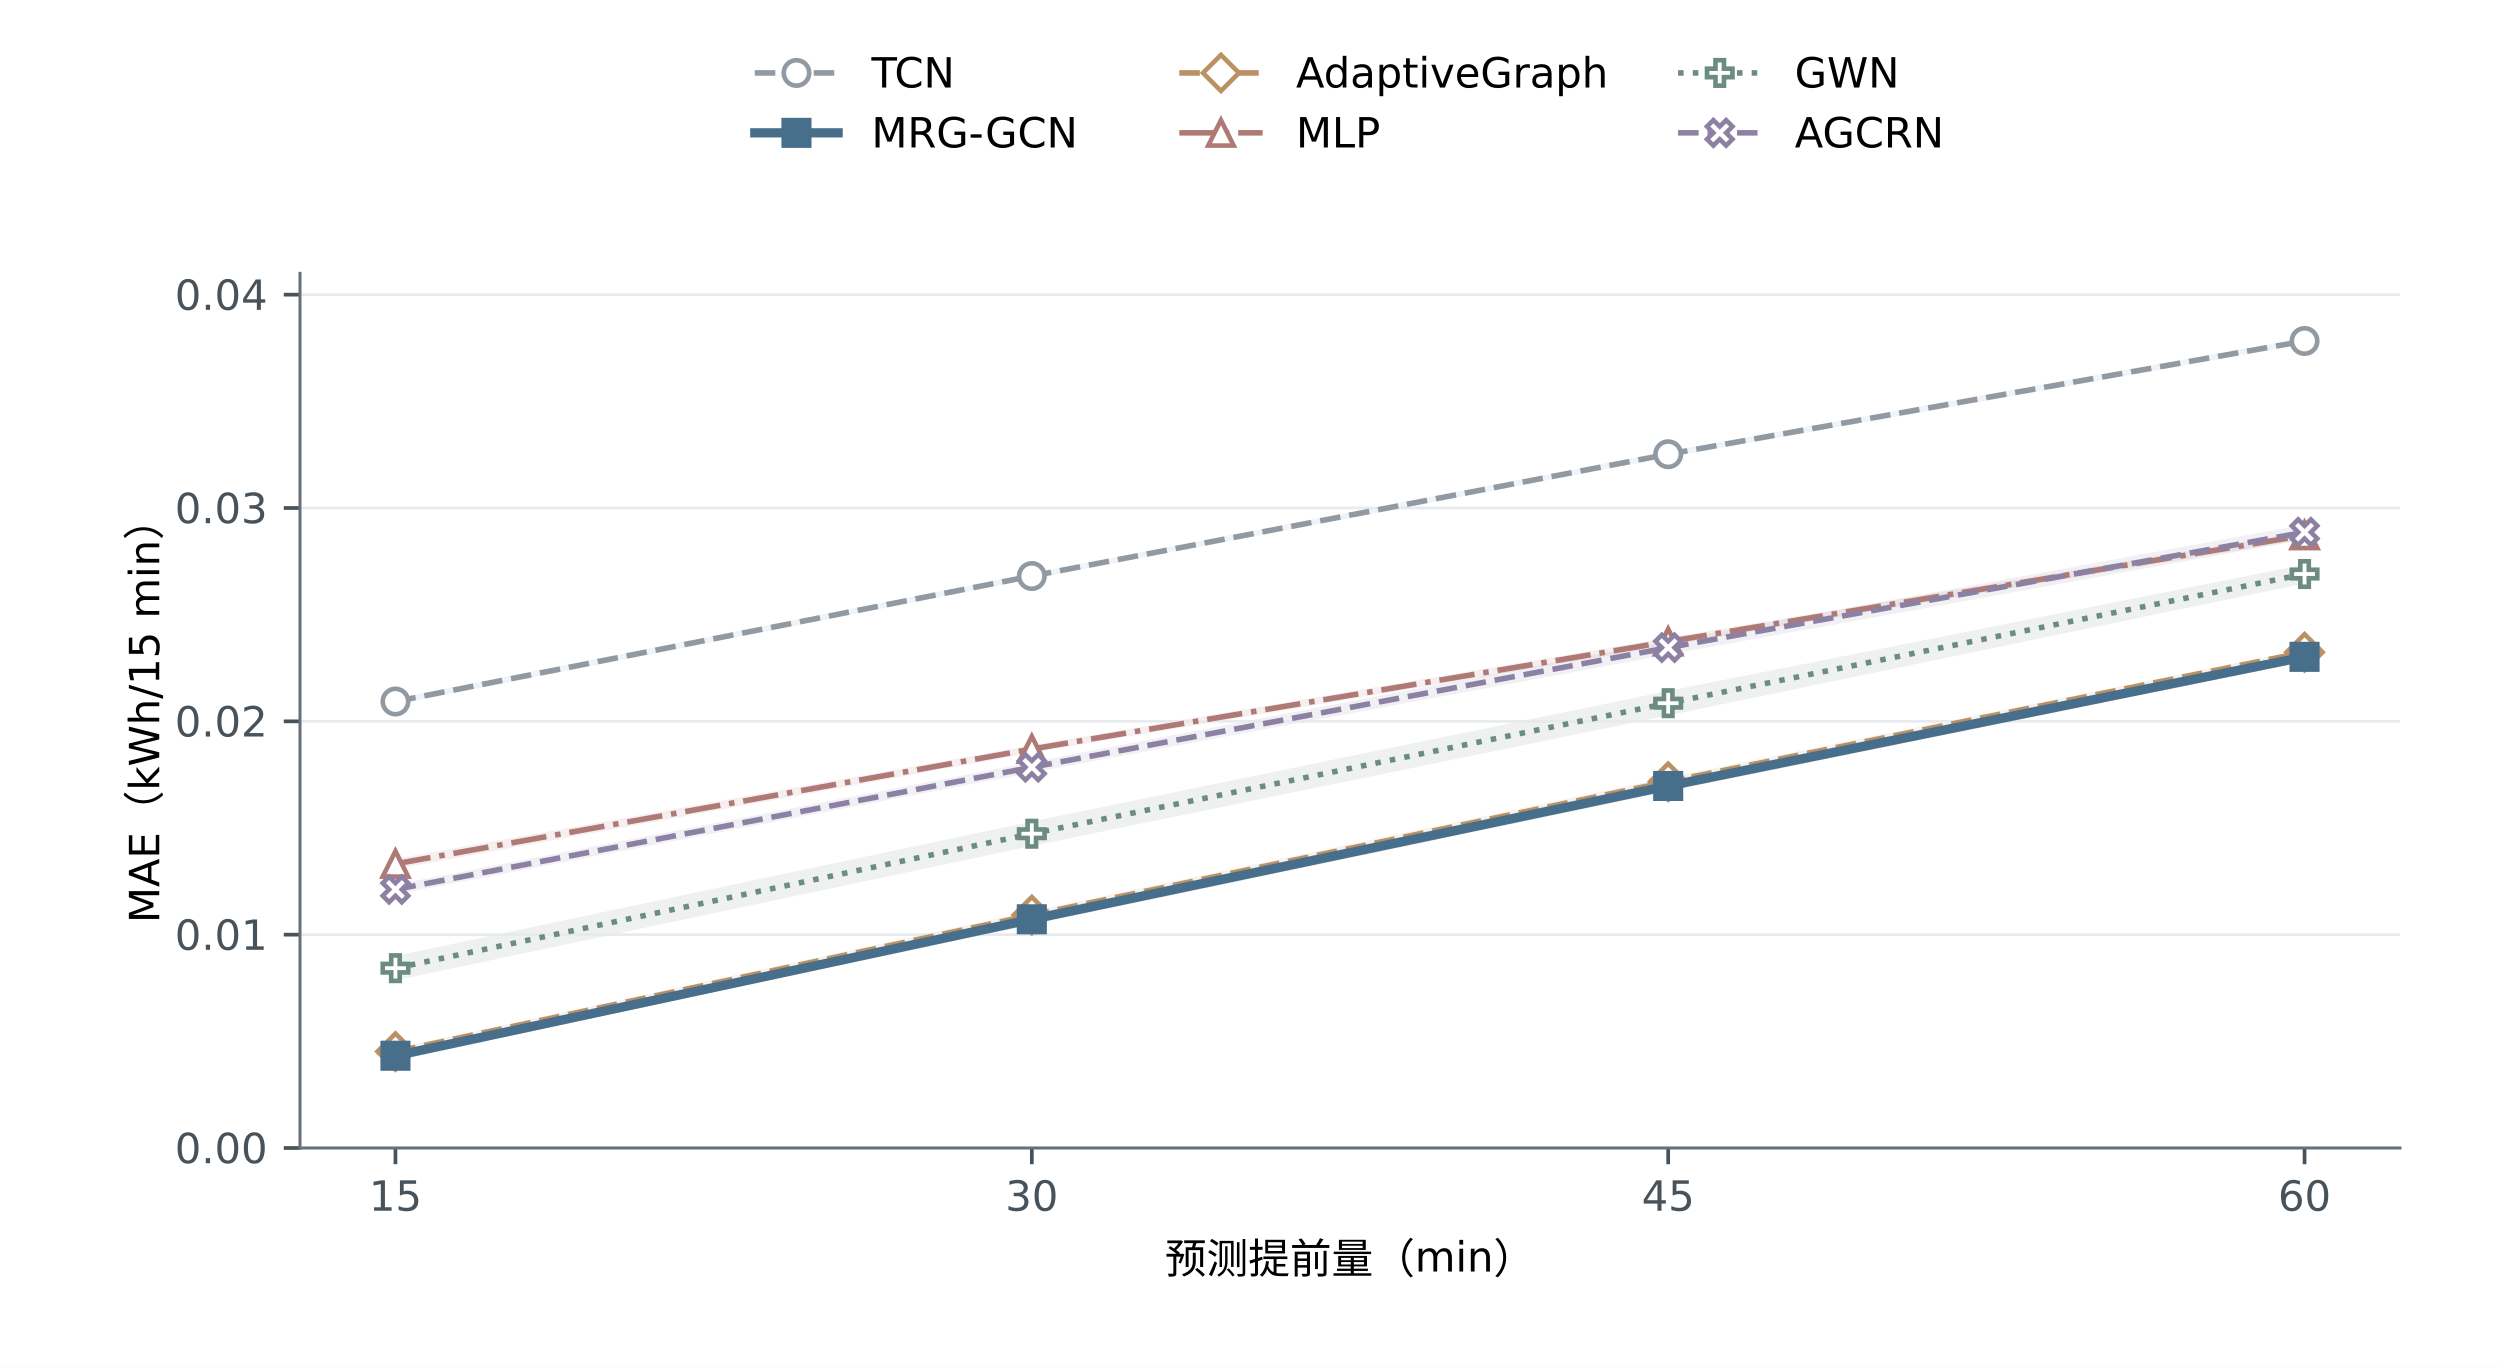
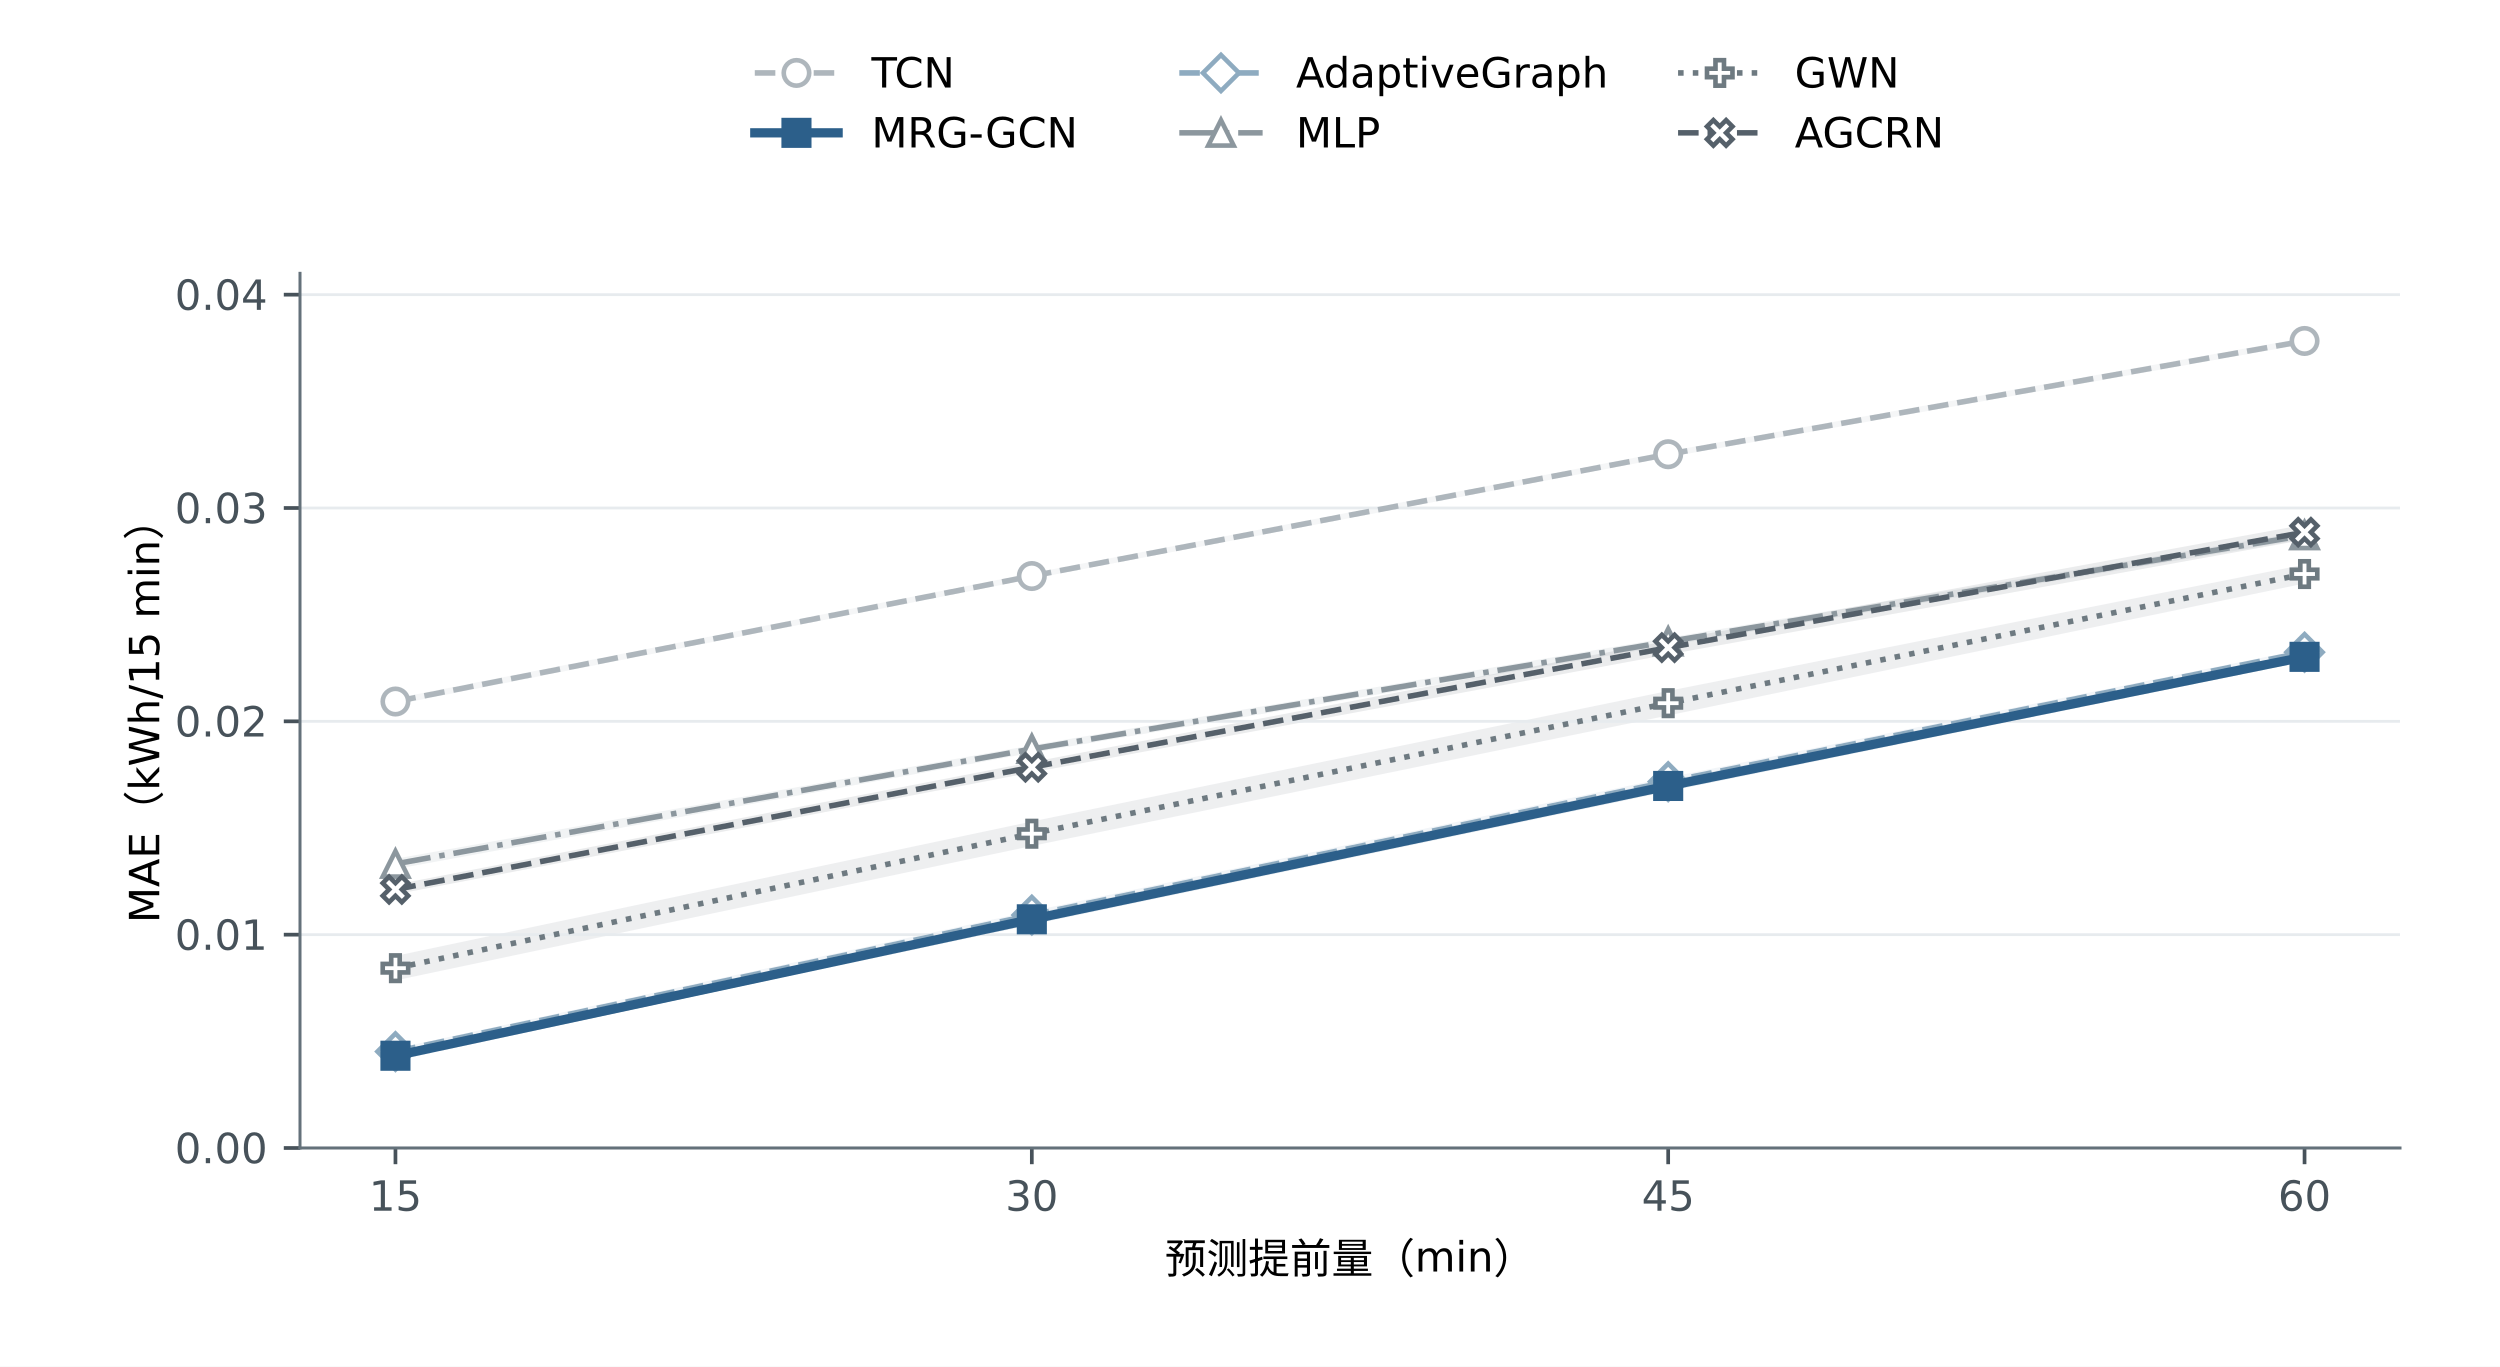
<svg xmlns="http://www.w3.org/2000/svg" xmlns:xlink="http://www.w3.org/1999/xlink" width="540pt" height="295.2pt" viewBox="0 0 540 295.2" version="1.1">
  <defs>
    <style type="text/css">*{stroke-linejoin: round; stroke-linecap: butt}</style>
  </defs>
  <g id="figure_1">
    <g id="patch_1">
      <path d="M 0 295.2 L 540 295.2 L 540 0 L 0 0 z " style="fill: #ffffff" />
    </g>
    <g id="axes_1">
      <g id="patch_2">
        <path d="M 64.8 247.968 L 518.4 247.968 L 518.4 59.04 L 64.8 59.04 z " style="fill: #ffffff" />
      </g>
      <g id="FillBetweenPolyCollection_1">
        <defs>
-           <path id="m16fa66a9a5" d="M 85.418 -144.354 L 85.418 -142.994 L 222.873 -170.163 L 360.327 -196.452 L 497.782 -220.892 L 497.782 -222.209 L 497.782 -222.209 L 360.327 -197.722 L 222.873 -171.391 L 85.418 -144.354 z " />
-         </defs>
-         <g clip-path="url(#p5ecf0761a9)">
-           <use xlink:href="#m16fa66a9a5" x="0" y="295.2" style="fill: #919aa2; fill-opacity: 0.12" />
+           <path id="m3c8030a463" d="M 85.418 -144.354 L 85.418 -142.994 L 222.873 -170.163 L 360.327 -196.452 L 497.782 -220.892 L 497.782 -222.209 L 497.782 -222.209 L 360.327 -197.722 L 222.873 -171.391 L 85.418 -144.354 z " />
+         </defs>
+         <g clip-path="url(#pb25428b51c)">
+           <use xlink:href="#m3c8030a463" x="0" y="295.2" style="fill: #aeb6bc; fill-opacity: 0.12" />
        </g>
      </g>
      <g id="FillBetweenPolyCollection_2">
        <defs>
-           <path id="mc14fbbb442" d="M 85.418 -68.038 L 85.418 -66.282 L 222.873 -95.491 L 360.327 -124.27 L 497.782 -152.3 L 497.782 -154.343 L 497.782 -154.343 L 360.327 -126.595 L 222.873 -97.77 L 85.418 -68.038 z " />
-         </defs>
-         <g clip-path="url(#p5ecf0761a9)">
-           <use xlink:href="#mc14fbbb442" x="0" y="295.2" style="fill: #476f8b; fill-opacity: 0.12" />
+           <path id="m618e91d75b" d="M 85.418 -68.038 L 85.418 -66.282 L 222.873 -95.491 L 360.327 -124.27 L 497.782 -152.3 L 497.782 -154.343 L 497.782 -154.343 L 360.327 -126.595 L 222.873 -97.77 L 85.418 -68.038 z " />
+         </defs>
+         <g clip-path="url(#pb25428b51c)">
+           <use xlink:href="#m618e91d75b" x="0" y="295.2" style="fill: #2c5f8a; fill-opacity: 0.12" />
        </g>
      </g>
      <g id="FillBetweenPolyCollection_3">
        <defs>
-           <path id="m5ca00c70b6" d="M 85.418 -68.728 L 85.418 -67.402 L 222.873 -96.687 L 360.327 -125.458 L 497.782 -153.655 L 497.782 -154.991 L 497.782 -154.991 L 360.327 -127.263 L 222.873 -98.414 L 85.418 -68.728 z " />
-         </defs>
-         <g clip-path="url(#p5ecf0761a9)">
-           <use xlink:href="#m5ca00c70b6" x="0" y="295.2" style="fill: #bb9164; fill-opacity: 0.12" />
+           <path id="m96948656f0" d="M 85.418 -68.728 L 85.418 -67.402 L 222.873 -96.687 L 360.327 -125.458 L 497.782 -153.655 L 497.782 -154.991 L 497.782 -154.991 L 360.327 -127.263 L 222.873 -98.414 L 85.418 -68.728 z " />
+         </defs>
+         <g clip-path="url(#pb25428b51c)">
+           <use xlink:href="#m96948656f0" x="0" y="295.2" style="fill: #8eabc0; fill-opacity: 0.12" />
        </g>
      </g>
      <g id="FillBetweenPolyCollection_4">
        <defs>
-           <path id="m378bb076cc" d="M 85.418 -109.718 L 85.418 -107.491 L 222.873 -132.605 L 360.327 -155.781 L 497.782 -178.733 L 497.782 -180.399 L 497.782 -180.399 L 360.327 -157.451 L 222.873 -134.217 L 85.418 -109.718 z " />
-         </defs>
-         <g clip-path="url(#p5ecf0761a9)">
-           <use xlink:href="#m378bb076cc" x="0" y="295.2" style="fill: #af7975; fill-opacity: 0.12" />
+           <path id="m657da5d7fb" d="M 85.418 -109.718 L 85.418 -107.491 L 222.873 -132.605 L 360.327 -155.781 L 497.782 -178.733 L 497.782 -180.399 L 497.782 -180.399 L 360.327 -157.451 L 222.873 -134.217 L 85.418 -109.718 z " />
+         </defs>
+         <g clip-path="url(#pb25428b51c)">
+           <use xlink:href="#m657da5d7fb" x="0" y="295.2" style="fill: #8c979e; fill-opacity: 0.12" />
        </g>
      </g>
      <g id="FillBetweenPolyCollection_5">
        <defs>
-           <path id="mb3afab729b" d="M 85.418 -88.719 L 85.418 -83.431 L 222.873 -112.473 L 360.327 -140.661 L 497.782 -169.169 L 497.782 -173.255 L 497.782 -173.255 L 360.327 -145.963 L 222.873 -117.761 L 85.418 -88.719 z " />
-         </defs>
-         <g clip-path="url(#p5ecf0761a9)">
-           <use xlink:href="#mb3afab729b" x="0" y="295.2" style="fill: #6c8c80; fill-opacity: 0.12" />
+           <path id="mde83cdb6a3" d="M 85.418 -88.719 L 85.418 -83.431 L 222.873 -112.473 L 360.327 -140.661 L 497.782 -169.169 L 497.782 -173.255 L 497.782 -173.255 L 360.327 -145.963 L 222.873 -117.761 L 85.418 -88.719 z " />
+         </defs>
+         <g clip-path="url(#pb25428b51c)">
+           <use xlink:href="#mde83cdb6a3" x="0" y="295.2" style="fill: #6e7a81; fill-opacity: 0.12" />
        </g>
      </g>
      <g id="FillBetweenPolyCollection_6">
        <defs>
-           <path id="m125021d452" d="M 85.418 -104.136 L 85.418 -102.02 L 222.873 -128.353 L 360.327 -153.832 L 497.782 -178.616 L 497.782 -181.874 L 497.782 -181.874 L 360.327 -156.798 L 222.873 -130.592 L 85.418 -104.136 z " />
-         </defs>
-         <g clip-path="url(#p5ecf0761a9)">
-           <use xlink:href="#m125021d452" x="0" y="295.2" style="fill: #8c80a3; fill-opacity: 0.12" />
+           <path id="m0db81b43e8" d="M 85.418 -104.136 L 85.418 -102.02 L 222.873 -128.353 L 360.327 -153.832 L 497.782 -178.616 L 497.782 -181.874 L 497.782 -181.874 L 360.327 -156.798 L 222.873 -130.592 L 85.418 -104.136 z " />
+         </defs>
+         <g clip-path="url(#pb25428b51c)">
+           <use xlink:href="#m0db81b43e8" x="0" y="295.2" style="fill: #55606a; fill-opacity: 0.12" />
        </g>
      </g>
      <g id="matplotlib.axis_1">
        <g id="xtick_1">
          <g id="line2d_1">
            <defs>
-               <path id="ma2175060da" d="M 0 0 L 0 3.5 " style="stroke: #47525a; stroke-width: 0.8" />
+               <path id="m23c755f772" d="M 0 0 L 0 3.5 " style="stroke: #47525a; stroke-width: 0.8" />
            </defs>
            <g>
-               <use xlink:href="#ma2175060da" x="85.418" y="247.968" style="fill: #47525a; stroke: #47525a; stroke-width: 0.8" />
+               <use xlink:href="#m23c755f772" x="85.418" y="247.968" style="fill: #47525a; stroke: #47525a; stroke-width: 0.8" />
            </g>
          </g>
          <g id="text_1">
            <text style="font-size: 9px; font-family: 'Arial Unicode MS', 'DejaVu Sans'; text-anchor: middle; fill: #47525a" x="85.418" y="261.52" transform="rotate(-0 85.41818 261.5202)">15</text>
          </g>
        </g>
        <g id="xtick_2">
          <g id="line2d_2">
            <g>
-               <use xlink:href="#ma2175060da" x="222.873" y="247.968" style="fill: #47525a; stroke: #47525a; stroke-width: 0.8" />
+               <use xlink:href="#m23c755f772" x="222.873" y="247.968" style="fill: #47525a; stroke: #47525a; stroke-width: 0.8" />
            </g>
          </g>
          <g id="text_2">
            <text style="font-size: 9px; font-family: 'Arial Unicode MS', 'DejaVu Sans'; text-anchor: middle; fill: #47525a" x="222.873" y="261.52" transform="rotate(-0 222.8727 261.5202)">30</text>
          </g>
        </g>
        <g id="xtick_3">
          <g id="line2d_3">
            <g>
-               <use xlink:href="#ma2175060da" x="360.327" y="247.968" style="fill: #47525a; stroke: #47525a; stroke-width: 0.8" />
+               <use xlink:href="#m23c755f772" x="360.327" y="247.968" style="fill: #47525a; stroke: #47525a; stroke-width: 0.8" />
            </g>
          </g>
          <g id="text_3">
            <text style="font-size: 9px; font-family: 'Arial Unicode MS', 'DejaVu Sans'; text-anchor: middle; fill: #47525a" x="360.327" y="261.52" transform="rotate(-0 360.3273 261.5202)">45</text>
          </g>
        </g>
        <g id="xtick_4">
          <g id="line2d_4">
            <g>
-               <use xlink:href="#ma2175060da" x="497.782" y="247.968" style="fill: #47525a; stroke: #47525a; stroke-width: 0.8" />
+               <use xlink:href="#m23c755f772" x="497.782" y="247.968" style="fill: #47525a; stroke: #47525a; stroke-width: 0.8" />
            </g>
          </g>
          <g id="text_4">
            <text style="font-size: 9px; font-family: 'Arial Unicode MS', 'DejaVu Sans'; text-anchor: middle; fill: #47525a" x="497.782" y="261.52" transform="rotate(-0 497.7818 261.5202)">60</text>
          </g>
        </g>
        <g id="text_5">
          <text style="font-size: 9px; font-family: 'Arial Unicode MS', 'DejaVu Sans'; text-anchor: middle" x="291.6" y="275.061" transform="rotate(-0 291.6 275.0613)">预测提前量（min）</text>
        </g>
      </g>
      <g id="matplotlib.axis_2">
        <g id="ytick_1">
          <g id="line2d_5">
-             <path d="M 64.8 247.968 L 518.4 247.968 " clip-path="url(#p5ecf0761a9)" style="fill: none; stroke: #e7ebee; stroke-width: 0.6; stroke-linecap: square" />
+             <path d="M 64.8 247.968 L 518.4 247.968 " clip-path="url(#pb25428b51c)" style="fill: none; stroke: #e7ebee; stroke-width: 0.6; stroke-linecap: square" />
          </g>
          <g id="line2d_6">
            <defs>
-               <path id="m7bb12292f3" d="M 0 0 L -3.5 0 " style="stroke: #47525a; stroke-width: 0.8" />
+               <path id="m57b5b8bb2e" d="M 0 0 L -3.5 0 " style="stroke: #47525a; stroke-width: 0.8" />
            </defs>
            <g>
-               <use xlink:href="#m7bb12292f3" x="64.8" y="247.968" style="fill: #47525a; stroke: #47525a; stroke-width: 0.8" />
+               <use xlink:href="#m57b5b8bb2e" x="64.8" y="247.968" style="fill: #47525a; stroke: #47525a; stroke-width: 0.8" />
            </g>
          </g>
          <g id="text_6">
            <text style="font-size: 9px; font-family: 'Arial Unicode MS', 'DejaVu Sans'; text-anchor: end; fill: #47525a" x="57.8" y="251.244" transform="rotate(-0 57.8 251.2441)">0.00</text>
          </g>
        </g>
        <g id="ytick_2">
          <g id="line2d_7">
-             <path d="M 64.8 201.888 L 518.4 201.888 " clip-path="url(#p5ecf0761a9)" style="fill: none; stroke: #e7ebee; stroke-width: 0.6; stroke-linecap: square" />
+             <path d="M 64.8 201.888 L 518.4 201.888 " clip-path="url(#pb25428b51c)" style="fill: none; stroke: #e7ebee; stroke-width: 0.6; stroke-linecap: square" />
          </g>
          <g id="line2d_8">
            <g>
-               <use xlink:href="#m7bb12292f3" x="64.8" y="201.888" style="fill: #47525a; stroke: #47525a; stroke-width: 0.8" />
+               <use xlink:href="#m57b5b8bb2e" x="64.8" y="201.888" style="fill: #47525a; stroke: #47525a; stroke-width: 0.8" />
            </g>
          </g>
          <g id="text_7">
            <text style="font-size: 9px; font-family: 'Arial Unicode MS', 'DejaVu Sans'; text-anchor: end; fill: #47525a" x="57.8" y="205.164" transform="rotate(-0 57.8 205.1641)">0.01</text>
          </g>
        </g>
        <g id="ytick_3">
          <g id="line2d_9">
-             <path d="M 64.8 155.808 L 518.4 155.808 " clip-path="url(#p5ecf0761a9)" style="fill: none; stroke: #e7ebee; stroke-width: 0.6; stroke-linecap: square" />
+             <path d="M 64.8 155.808 L 518.4 155.808 " clip-path="url(#pb25428b51c)" style="fill: none; stroke: #e7ebee; stroke-width: 0.6; stroke-linecap: square" />
          </g>
          <g id="line2d_10">
            <g>
-               <use xlink:href="#m7bb12292f3" x="64.8" y="155.808" style="fill: #47525a; stroke: #47525a; stroke-width: 0.8" />
+               <use xlink:href="#m57b5b8bb2e" x="64.8" y="155.808" style="fill: #47525a; stroke: #47525a; stroke-width: 0.8" />
            </g>
          </g>
          <g id="text_8">
            <text style="font-size: 9px; font-family: 'Arial Unicode MS', 'DejaVu Sans'; text-anchor: end; fill: #47525a" x="57.8" y="159.084" transform="rotate(-0 57.8 159.0841)">0.02</text>
          </g>
        </g>
        <g id="ytick_4">
          <g id="line2d_11">
-             <path d="M 64.8 109.728 L 518.4 109.728 " clip-path="url(#p5ecf0761a9)" style="fill: none; stroke: #e7ebee; stroke-width: 0.6; stroke-linecap: square" />
+             <path d="M 64.8 109.728 L 518.4 109.728 " clip-path="url(#pb25428b51c)" style="fill: none; stroke: #e7ebee; stroke-width: 0.6; stroke-linecap: square" />
          </g>
          <g id="line2d_12">
            <g>
-               <use xlink:href="#m7bb12292f3" x="64.8" y="109.728" style="fill: #47525a; stroke: #47525a; stroke-width: 0.8" />
+               <use xlink:href="#m57b5b8bb2e" x="64.8" y="109.728" style="fill: #47525a; stroke: #47525a; stroke-width: 0.8" />
            </g>
          </g>
          <g id="text_9">
            <text style="font-size: 9px; font-family: 'Arial Unicode MS', 'DejaVu Sans'; text-anchor: end; fill: #47525a" x="57.8" y="113.004" transform="rotate(-0 57.8 113.0041)">0.03</text>
          </g>
        </g>
        <g id="ytick_5">
          <g id="line2d_13">
-             <path d="M 64.8 63.648 L 518.4 63.648 " clip-path="url(#p5ecf0761a9)" style="fill: none; stroke: #e7ebee; stroke-width: 0.6; stroke-linecap: square" />
+             <path d="M 64.8 63.648 L 518.4 63.648 " clip-path="url(#pb25428b51c)" style="fill: none; stroke: #e7ebee; stroke-width: 0.6; stroke-linecap: square" />
          </g>
          <g id="line2d_14">
            <g>
-               <use xlink:href="#m7bb12292f3" x="64.8" y="63.648" style="fill: #47525a; stroke: #47525a; stroke-width: 0.8" />
+               <use xlink:href="#m57b5b8bb2e" x="64.8" y="63.648" style="fill: #47525a; stroke: #47525a; stroke-width: 0.8" />
            </g>
          </g>
          <g id="text_10">
            <text style="font-size: 9px; font-family: 'Arial Unicode MS', 'DejaVu Sans'; text-anchor: end; fill: #47525a" x="57.8" y="66.924" transform="rotate(-0 57.8 66.92412)">0.04</text>
          </g>
        </g>
        <g id="text_11">
          <text style="font-size: 9px; font-family: 'Arial Unicode MS', 'DejaVu Sans'; text-anchor: middle" x="34.395" y="153.504" transform="rotate(-90 34.39516 153.504)">MAE（kWh/15 min）</text>
        </g>
      </g>
      <g id="patch_3">
        <path d="M 64.8 247.968 L 64.8 59.04 " style="fill: none; stroke: #64717a; stroke-width: 0.65; stroke-linejoin: miter; stroke-linecap: square" />
      </g>
      <g id="patch_4">
        <path d="M 64.8 247.968 L 518.4 247.968 " style="fill: none; stroke: #64717a; stroke-width: 0.65; stroke-linejoin: miter; stroke-linecap: square" />
      </g>
      <g id="line2d_15">
-         <path d="M 85.418 151.526 L 222.873 124.423 L 360.327 98.113 L 497.782 73.65 " clip-path="url(#p5ecf0761a9)" style="fill: none; stroke-dasharray: 4.44,1.92; stroke-dashoffset: 0; stroke: #919aa2; stroke-width: 1.2" />
-         <defs>
-           <path id="mbea83a5e8a" d="M 0 2.75 C 0.729 2.75 1.429 2.46 1.945 1.945 C 2.46 1.429 2.75 0.729 2.75 0 C 2.75 -0.729 2.46 -1.429 1.945 -1.945 C 1.429 -2.46 0.729 -2.75 0 -2.75 C -0.729 -2.75 -1.429 -2.46 -1.945 -1.945 C -2.46 -1.429 -2.75 -0.729 -2.75 0 C -2.75 0.729 -2.46 1.429 -1.945 1.945 C -1.429 2.46 -0.729 2.75 0 2.75 z " style="stroke: #919aa2" />
-         </defs>
-         <g clip-path="url(#p5ecf0761a9)">
-           <use xlink:href="#mbea83a5e8a" x="85.418" y="151.526" style="fill: #ffffff; stroke: #919aa2" />
-           <use xlink:href="#mbea83a5e8a" x="222.873" y="124.423" style="fill: #ffffff; stroke: #919aa2" />
-           <use xlink:href="#mbea83a5e8a" x="360.327" y="98.113" style="fill: #ffffff; stroke: #919aa2" />
-           <use xlink:href="#mbea83a5e8a" x="497.782" y="73.65" style="fill: #ffffff; stroke: #919aa2" />
+         <path d="M 85.418 151.526 L 222.873 124.423 L 360.327 98.113 L 497.782 73.65 " clip-path="url(#pb25428b51c)" style="fill: none; stroke-dasharray: 4.44,1.92; stroke-dashoffset: 0; stroke: #aeb6bc; stroke-width: 1.2" />
+         <defs>
+           <path id="meae72be75f" d="M 0 2.75 C 0.729 2.75 1.429 2.46 1.945 1.945 C 2.46 1.429 2.75 0.729 2.75 0 C 2.75 -0.729 2.46 -1.429 1.945 -1.945 C 1.429 -2.46 0.729 -2.75 0 -2.75 C -0.729 -2.75 -1.429 -2.46 -1.945 -1.945 C -2.46 -1.429 -2.75 -0.729 -2.75 0 C -2.75 0.729 -2.46 1.429 -1.945 1.945 C -1.429 2.46 -0.729 2.75 0 2.75 z " style="stroke: #aeb6bc" />
+         </defs>
+         <g clip-path="url(#pb25428b51c)">
+           <use xlink:href="#meae72be75f" x="85.418" y="151.526" style="fill: #ffffff; stroke: #aeb6bc" />
+           <use xlink:href="#meae72be75f" x="222.873" y="124.423" style="fill: #ffffff; stroke: #aeb6bc" />
+           <use xlink:href="#meae72be75f" x="360.327" y="98.113" style="fill: #ffffff; stroke: #aeb6bc" />
+           <use xlink:href="#meae72be75f" x="497.782" y="73.65" style="fill: #ffffff; stroke: #aeb6bc" />
        </g>
      </g>
      <g id="line2d_16">
-         <path d="M 85.418 227.135 L 222.873 197.649 L 360.327 168.84 L 497.782 140.877 " clip-path="url(#p5ecf0761a9)" style="fill: none; stroke-dasharray: 4.44,1.92; stroke-dashoffset: 0; stroke: #bb9164; stroke-width: 1.2" />
-         <defs>
-           <path id="m1a836f2d69" d="M -0 3.889 L 3.889 0 L 0 -3.889 L -3.889 -0 z " style="stroke: #bb9164; stroke-linejoin: miter" />
-         </defs>
-         <g clip-path="url(#p5ecf0761a9)">
-           <use xlink:href="#m1a836f2d69" x="85.418" y="227.135" style="fill: #ffffff; stroke: #bb9164; stroke-linejoin: miter" />
-           <use xlink:href="#m1a836f2d69" x="222.873" y="197.649" style="fill: #ffffff; stroke: #bb9164; stroke-linejoin: miter" />
-           <use xlink:href="#m1a836f2d69" x="360.327" y="168.84" style="fill: #ffffff; stroke: #bb9164; stroke-linejoin: miter" />
-           <use xlink:href="#m1a836f2d69" x="497.782" y="140.877" style="fill: #ffffff; stroke: #bb9164; stroke-linejoin: miter" />
+         <path d="M 85.418 227.135 L 222.873 197.649 L 360.327 168.84 L 497.782 140.877 " clip-path="url(#pb25428b51c)" style="fill: none; stroke-dasharray: 4.44,1.92; stroke-dashoffset: 0; stroke: #8eabc0; stroke-width: 1.2" />
+         <defs>
+           <path id="md860d1c730" d="M -0 3.889 L 3.889 0 L 0 -3.889 L -3.889 -0 z " style="stroke: #8eabc0; stroke-linejoin: miter" />
+         </defs>
+         <g clip-path="url(#pb25428b51c)">
+           <use xlink:href="#md860d1c730" x="85.418" y="227.135" style="fill: #ffffff; stroke: #8eabc0; stroke-linejoin: miter" />
+           <use xlink:href="#md860d1c730" x="222.873" y="197.649" style="fill: #ffffff; stroke: #8eabc0; stroke-linejoin: miter" />
+           <use xlink:href="#md860d1c730" x="360.327" y="168.84" style="fill: #ffffff; stroke: #8eabc0; stroke-linejoin: miter" />
+           <use xlink:href="#md860d1c730" x="497.782" y="140.877" style="fill: #ffffff; stroke: #8eabc0; stroke-linejoin: miter" />
        </g>
      </g>
      <g id="line2d_17">
-         <path d="M 85.418 186.595 L 222.873 161.789 L 360.327 138.584 L 497.782 115.634 " clip-path="url(#p5ecf0761a9)" style="fill: none; stroke-dasharray: 7.68,1.92,1.2,1.92; stroke-dashoffset: 0; stroke: #af7975; stroke-width: 1.2" />
-         <defs>
-           <path id="m5790de2a54" d="M 0 -2.75 L -2.75 2.75 L 2.75 2.75 z " style="stroke: #af7975; stroke-linejoin: miter" />
-         </defs>
-         <g clip-path="url(#p5ecf0761a9)">
-           <use xlink:href="#m5790de2a54" x="85.418" y="186.595" style="fill: #ffffff; stroke: #af7975; stroke-linejoin: miter" />
-           <use xlink:href="#m5790de2a54" x="222.873" y="161.789" style="fill: #ffffff; stroke: #af7975; stroke-linejoin: miter" />
-           <use xlink:href="#m5790de2a54" x="360.327" y="138.584" style="fill: #ffffff; stroke: #af7975; stroke-linejoin: miter" />
-           <use xlink:href="#m5790de2a54" x="497.782" y="115.634" style="fill: #ffffff; stroke: #af7975; stroke-linejoin: miter" />
+         <path d="M 85.418 186.595 L 222.873 161.789 L 360.327 138.584 L 497.782 115.634 " clip-path="url(#pb25428b51c)" style="fill: none; stroke-dasharray: 7.68,1.92,1.2,1.92; stroke-dashoffset: 0; stroke: #8c979e; stroke-width: 1.2" />
+         <defs>
+           <path id="m3225db94c9" d="M 0 -2.75 L -2.75 2.75 L 2.75 2.75 z " style="stroke: #8c979e; stroke-linejoin: miter" />
+         </defs>
+         <g clip-path="url(#pb25428b51c)">
+           <use xlink:href="#m3225db94c9" x="85.418" y="186.595" style="fill: #ffffff; stroke: #8c979e; stroke-linejoin: miter" />
+           <use xlink:href="#m3225db94c9" x="222.873" y="161.789" style="fill: #ffffff; stroke: #8c979e; stroke-linejoin: miter" />
+           <use xlink:href="#m3225db94c9" x="360.327" y="138.584" style="fill: #ffffff; stroke: #8c979e; stroke-linejoin: miter" />
+           <use xlink:href="#m3225db94c9" x="497.782" y="115.634" style="fill: #ffffff; stroke: #8c979e; stroke-linejoin: miter" />
        </g>
      </g>
      <g id="line2d_18">
-         <path d="M 85.418 209.125 L 222.873 180.083 L 360.327 151.888 L 497.782 123.988 " clip-path="url(#p5ecf0761a9)" style="fill: none; stroke-dasharray: 1.2,1.98; stroke-dashoffset: 0; stroke: #6c8c80; stroke-width: 1.2" />
-         <defs>
-           <path id="m12f71de7eb" d="M -0.917 2.75 L 0.917 2.75 L 0.917 0.917 L 2.75 0.917 L 2.75 -0.917 L 0.917 -0.917 L 0.917 -2.75 L -0.917 -2.75 L -0.917 -0.917 L -2.75 -0.917 L -2.75 0.917 L -0.917 0.917 z " style="stroke: #6c8c80; stroke-linejoin: miter" />
-         </defs>
-         <g clip-path="url(#p5ecf0761a9)">
-           <use xlink:href="#m12f71de7eb" x="85.418" y="209.125" style="fill: #ffffff; stroke: #6c8c80; stroke-linejoin: miter" />
-           <use xlink:href="#m12f71de7eb" x="222.873" y="180.083" style="fill: #ffffff; stroke: #6c8c80; stroke-linejoin: miter" />
-           <use xlink:href="#m12f71de7eb" x="360.327" y="151.888" style="fill: #ffffff; stroke: #6c8c80; stroke-linejoin: miter" />
-           <use xlink:href="#m12f71de7eb" x="497.782" y="123.988" style="fill: #ffffff; stroke: #6c8c80; stroke-linejoin: miter" />
+         <path d="M 85.418 209.125 L 222.873 180.083 L 360.327 151.888 L 497.782 123.988 " clip-path="url(#pb25428b51c)" style="fill: none; stroke-dasharray: 1.2,1.98; stroke-dashoffset: 0; stroke: #6e7a81; stroke-width: 1.2" />
+         <defs>
+           <path id="m33d51c9a8c" d="M -0.917 2.75 L 0.917 2.75 L 0.917 0.917 L 2.75 0.917 L 2.75 -0.917 L 0.917 -0.917 L 0.917 -2.75 L -0.917 -2.75 L -0.917 -0.917 L -2.75 -0.917 L -2.75 0.917 L -0.917 0.917 z " style="stroke: #6e7a81; stroke-linejoin: miter" />
+         </defs>
+         <g clip-path="url(#pb25428b51c)">
+           <use xlink:href="#m33d51c9a8c" x="85.418" y="209.125" style="fill: #ffffff; stroke: #6e7a81; stroke-linejoin: miter" />
+           <use xlink:href="#m33d51c9a8c" x="222.873" y="180.083" style="fill: #ffffff; stroke: #6e7a81; stroke-linejoin: miter" />
+           <use xlink:href="#m33d51c9a8c" x="360.327" y="151.888" style="fill: #ffffff; stroke: #6e7a81; stroke-linejoin: miter" />
+           <use xlink:href="#m33d51c9a8c" x="497.782" y="123.988" style="fill: #ffffff; stroke: #6e7a81; stroke-linejoin: miter" />
        </g>
      </g>
      <g id="line2d_19">
-         <path d="M 85.418 192.122 L 222.873 165.727 L 360.327 139.885 L 497.782 114.955 " clip-path="url(#p5ecf0761a9)" style="fill: none; stroke-dasharray: 4.44,1.92; stroke-dashoffset: 0; stroke: #8c80a3; stroke-width: 1.2" />
-         <defs>
-           <path id="mc13dfbeef5" d="M -1.375 2.75 L 0 1.375 L 1.375 2.75 L 2.75 1.375 L 1.375 0 L 2.75 -1.375 L 1.375 -2.75 L 0 -1.375 L -1.375 -2.75 L -2.75 -1.375 L -1.375 0 L -2.75 1.375 z " style="stroke: #8c80a3; stroke-linejoin: miter" />
-         </defs>
-         <g clip-path="url(#p5ecf0761a9)">
-           <use xlink:href="#mc13dfbeef5" x="85.418" y="192.122" style="fill: #ffffff; stroke: #8c80a3; stroke-linejoin: miter" />
-           <use xlink:href="#mc13dfbeef5" x="222.873" y="165.727" style="fill: #ffffff; stroke: #8c80a3; stroke-linejoin: miter" />
-           <use xlink:href="#mc13dfbeef5" x="360.327" y="139.885" style="fill: #ffffff; stroke: #8c80a3; stroke-linejoin: miter" />
-           <use xlink:href="#mc13dfbeef5" x="497.782" y="114.955" style="fill: #ffffff; stroke: #8c80a3; stroke-linejoin: miter" />
+         <path d="M 85.418 192.122 L 222.873 165.727 L 360.327 139.885 L 497.782 114.955 " clip-path="url(#pb25428b51c)" style="fill: none; stroke-dasharray: 4.44,1.92; stroke-dashoffset: 0; stroke: #55606a; stroke-width: 1.2" />
+         <defs>
+           <path id="mdf4cf1261a" d="M -1.375 2.75 L 0 1.375 L 1.375 2.75 L 2.75 1.375 L 1.375 0 L 2.75 -1.375 L 1.375 -2.75 L 0 -1.375 L -1.375 -2.75 L -2.75 -1.375 L -1.375 0 L -2.75 1.375 z " style="stroke: #55606a; stroke-linejoin: miter" />
+         </defs>
+         <g clip-path="url(#pb25428b51c)">
+           <use xlink:href="#mdf4cf1261a" x="85.418" y="192.122" style="fill: #ffffff; stroke: #55606a; stroke-linejoin: miter" />
+           <use xlink:href="#mdf4cf1261a" x="222.873" y="165.727" style="fill: #ffffff; stroke: #55606a; stroke-linejoin: miter" />
+           <use xlink:href="#mdf4cf1261a" x="360.327" y="139.885" style="fill: #ffffff; stroke: #55606a; stroke-linejoin: miter" />
+           <use xlink:href="#mdf4cf1261a" x="497.782" y="114.955" style="fill: #ffffff; stroke: #55606a; stroke-linejoin: miter" />
        </g>
      </g>
      <g id="line2d_20">
-         <path d="M 85.418 228.04 L 222.873 198.569 L 360.327 169.768 L 497.782 141.879 " clip-path="url(#p5ecf0761a9)" style="fill: none; stroke: #476f8b; stroke-width: 2; stroke-linecap: square" />
-         <defs>
-           <path id="m7151860b03" d="M -2.75 2.75 L 2.75 2.75 L 2.75 -2.75 L -2.75 -2.75 z " style="stroke: #476f8b; stroke-linejoin: miter" />
-         </defs>
-         <g clip-path="url(#p5ecf0761a9)">
-           <use xlink:href="#m7151860b03" x="85.418" y="228.04" style="fill: #476f8b; stroke: #476f8b; stroke-linejoin: miter" />
-           <use xlink:href="#m7151860b03" x="222.873" y="198.569" style="fill: #476f8b; stroke: #476f8b; stroke-linejoin: miter" />
-           <use xlink:href="#m7151860b03" x="360.327" y="169.768" style="fill: #476f8b; stroke: #476f8b; stroke-linejoin: miter" />
-           <use xlink:href="#m7151860b03" x="497.782" y="141.879" style="fill: #476f8b; stroke: #476f8b; stroke-linejoin: miter" />
+         <path d="M 85.418 228.04 L 222.873 198.569 L 360.327 169.768 L 497.782 141.879 " clip-path="url(#pb25428b51c)" style="fill: none; stroke: #2c5f8a; stroke-width: 2; stroke-linecap: square" />
+         <defs>
+           <path id="m6ab8ea58dc" d="M -2.75 2.75 L 2.75 2.75 L 2.75 -2.75 L -2.75 -2.75 z " style="stroke: #2c5f8a; stroke-linejoin: miter" />
+         </defs>
+         <g clip-path="url(#pb25428b51c)">
+           <use xlink:href="#m6ab8ea58dc" x="85.418" y="228.04" style="fill: #2c5f8a; stroke: #2c5f8a; stroke-linejoin: miter" />
+           <use xlink:href="#m6ab8ea58dc" x="222.873" y="198.569" style="fill: #2c5f8a; stroke: #2c5f8a; stroke-linejoin: miter" />
+           <use xlink:href="#m6ab8ea58dc" x="360.327" y="169.768" style="fill: #2c5f8a; stroke: #2c5f8a; stroke-linejoin: miter" />
+           <use xlink:href="#m6ab8ea58dc" x="497.782" y="141.879" style="fill: #2c5f8a; stroke: #2c5f8a; stroke-linejoin: miter" />
        </g>
      </g>
      <g id="legend_1">
        <g id="line2d_21">
-           <path d="M 163.035 15.753 L 172.035 15.753 L 181.035 15.753 " style="fill: none; stroke-dasharray: 4.44,1.92; stroke-dashoffset: 0; stroke: #919aa2; stroke-width: 1.2" />
-           <g>
-             <use xlink:href="#mbea83a5e8a" x="172.035" y="15.753" style="fill: #ffffff; stroke: #919aa2" />
+           <path d="M 163.035 15.753 L 172.035 15.753 L 181.035 15.753 " style="fill: none; stroke-dasharray: 4.44,1.92; stroke-dashoffset: 0; stroke: #aeb6bc; stroke-width: 1.2" />
+           <g>
+             <use xlink:href="#meae72be75f" x="172.035" y="15.753" style="fill: #ffffff; stroke: #aeb6bc" />
          </g>
        </g>
        <g id="text_12">
          <text style="font-size: 9px; font-family: 'Arial Unicode MS', 'DejaVu Sans'; text-anchor: start" x="188.235" y="18.903" transform="rotate(-0 188.235 18.90313)">TCN</text>
        </g>
        <g id="line2d_22">
-           <path d="M 163.035 28.695 L 172.035 28.695 L 181.035 28.695 " style="fill: none; stroke: #476f8b; stroke-width: 2; stroke-linecap: square" />
-           <g>
-             <use xlink:href="#m7151860b03" x="172.035" y="28.695" style="fill: #476f8b; stroke: #476f8b; stroke-linejoin: miter" />
+           <path d="M 163.035 28.695 L 172.035 28.695 L 181.035 28.695 " style="fill: none; stroke: #2c5f8a; stroke-width: 2; stroke-linecap: square" />
+           <g>
+             <use xlink:href="#m6ab8ea58dc" x="172.035" y="28.695" style="fill: #2c5f8a; stroke: #2c5f8a; stroke-linejoin: miter" />
          </g>
        </g>
        <g id="text_13">
          <text style="font-size: 9px; font-family: 'Arial Unicode MS', 'DejaVu Sans'; text-anchor: start" x="188.235" y="31.845" transform="rotate(-0 188.235 31.84502)">MRG-GCN</text>
        </g>
        <g id="line2d_23">
-           <path d="M 254.728 15.753 L 263.728 15.753 L 272.728 15.753 " style="fill: none; stroke-dasharray: 4.44,1.92; stroke-dashoffset: 0; stroke: #bb9164; stroke-width: 1.2" />
-           <g>
-             <use xlink:href="#m1a836f2d69" x="263.728" y="15.753" style="fill: #ffffff; stroke: #bb9164; stroke-linejoin: miter" />
+           <path d="M 254.728 15.753 L 263.728 15.753 L 272.728 15.753 " style="fill: none; stroke-dasharray: 4.44,1.92; stroke-dashoffset: 0; stroke: #8eabc0; stroke-width: 1.2" />
+           <g>
+             <use xlink:href="#md860d1c730" x="263.728" y="15.753" style="fill: #ffffff; stroke: #8eabc0; stroke-linejoin: miter" />
          </g>
        </g>
        <g id="text_14">
          <text style="font-size: 9px; font-family: 'Arial Unicode MS', 'DejaVu Sans'; text-anchor: start" x="279.928" y="18.903" transform="rotate(-0 279.9281 18.90313)">AdaptiveGraph</text>
        </g>
        <g id="line2d_24">
-           <path d="M 254.728 28.695 L 263.728 28.695 L 272.728 28.695 " style="fill: none; stroke-dasharray: 7.68,1.92,1.2,1.92; stroke-dashoffset: 0; stroke: #af7975; stroke-width: 1.2" />
-           <g>
-             <use xlink:href="#m5790de2a54" x="263.728" y="28.695" style="fill: #ffffff; stroke: #af7975; stroke-linejoin: miter" />
+           <path d="M 254.728 28.695 L 263.728 28.695 L 272.728 28.695 " style="fill: none; stroke-dasharray: 7.68,1.92,1.2,1.92; stroke-dashoffset: 0; stroke: #8c979e; stroke-width: 1.2" />
+           <g>
+             <use xlink:href="#m3225db94c9" x="263.728" y="28.695" style="fill: #ffffff; stroke: #8c979e; stroke-linejoin: miter" />
          </g>
        </g>
        <g id="text_15">
          <text style="font-size: 9px; font-family: 'Arial Unicode MS', 'DejaVu Sans'; text-anchor: start" x="279.928" y="31.845" transform="rotate(-0 279.9281 31.84502)">MLP</text>
        </g>
        <g id="line2d_25">
-           <path d="M 362.462 15.753 L 371.462 15.753 L 380.462 15.753 " style="fill: none; stroke-dasharray: 1.2,1.98; stroke-dashoffset: 0; stroke: #6c8c80; stroke-width: 1.2" />
-           <g>
-             <use xlink:href="#m12f71de7eb" x="371.462" y="15.753" style="fill: #ffffff; stroke: #6c8c80; stroke-linejoin: miter" />
+           <path d="M 362.462 15.753 L 371.462 15.753 L 380.462 15.753 " style="fill: none; stroke-dasharray: 1.2,1.98; stroke-dashoffset: 0; stroke: #6e7a81; stroke-width: 1.2" />
+           <g>
+             <use xlink:href="#m33d51c9a8c" x="371.462" y="15.753" style="fill: #ffffff; stroke: #6e7a81; stroke-linejoin: miter" />
          </g>
        </g>
        <g id="text_16">
          <text style="font-size: 9px; font-family: 'Arial Unicode MS', 'DejaVu Sans'; text-anchor: start" x="387.662" y="18.903" transform="rotate(-0 387.6623 18.90313)">GWN</text>
        </g>
        <g id="line2d_26">
-           <path d="M 362.462 28.695 L 371.462 28.695 L 380.462 28.695 " style="fill: none; stroke-dasharray: 4.44,1.92; stroke-dashoffset: 0; stroke: #8c80a3; stroke-width: 1.2" />
-           <g>
-             <use xlink:href="#mc13dfbeef5" x="371.462" y="28.695" style="fill: #ffffff; stroke: #8c80a3; stroke-linejoin: miter" />
+           <path d="M 362.462 28.695 L 371.462 28.695 L 380.462 28.695 " style="fill: none; stroke-dasharray: 4.44,1.92; stroke-dashoffset: 0; stroke: #55606a; stroke-width: 1.2" />
+           <g>
+             <use xlink:href="#mdf4cf1261a" x="371.462" y="28.695" style="fill: #ffffff; stroke: #55606a; stroke-linejoin: miter" />
          </g>
        </g>
        <g id="text_17">
          <text style="font-size: 9px; font-family: 'Arial Unicode MS', 'DejaVu Sans'; text-anchor: start" x="387.662" y="31.845" transform="rotate(-0 387.6623 31.84502)">AGCRN</text>
        </g>
      </g>
    </g>
  </g>
  <defs>
-     <clipPath id="p5ecf0761a9">
+     <clipPath id="pb25428b51c">
      <rect x="64.8" y="59.04" width="453.6" height="188.928" />
    </clipPath>
  </defs>
</svg>
